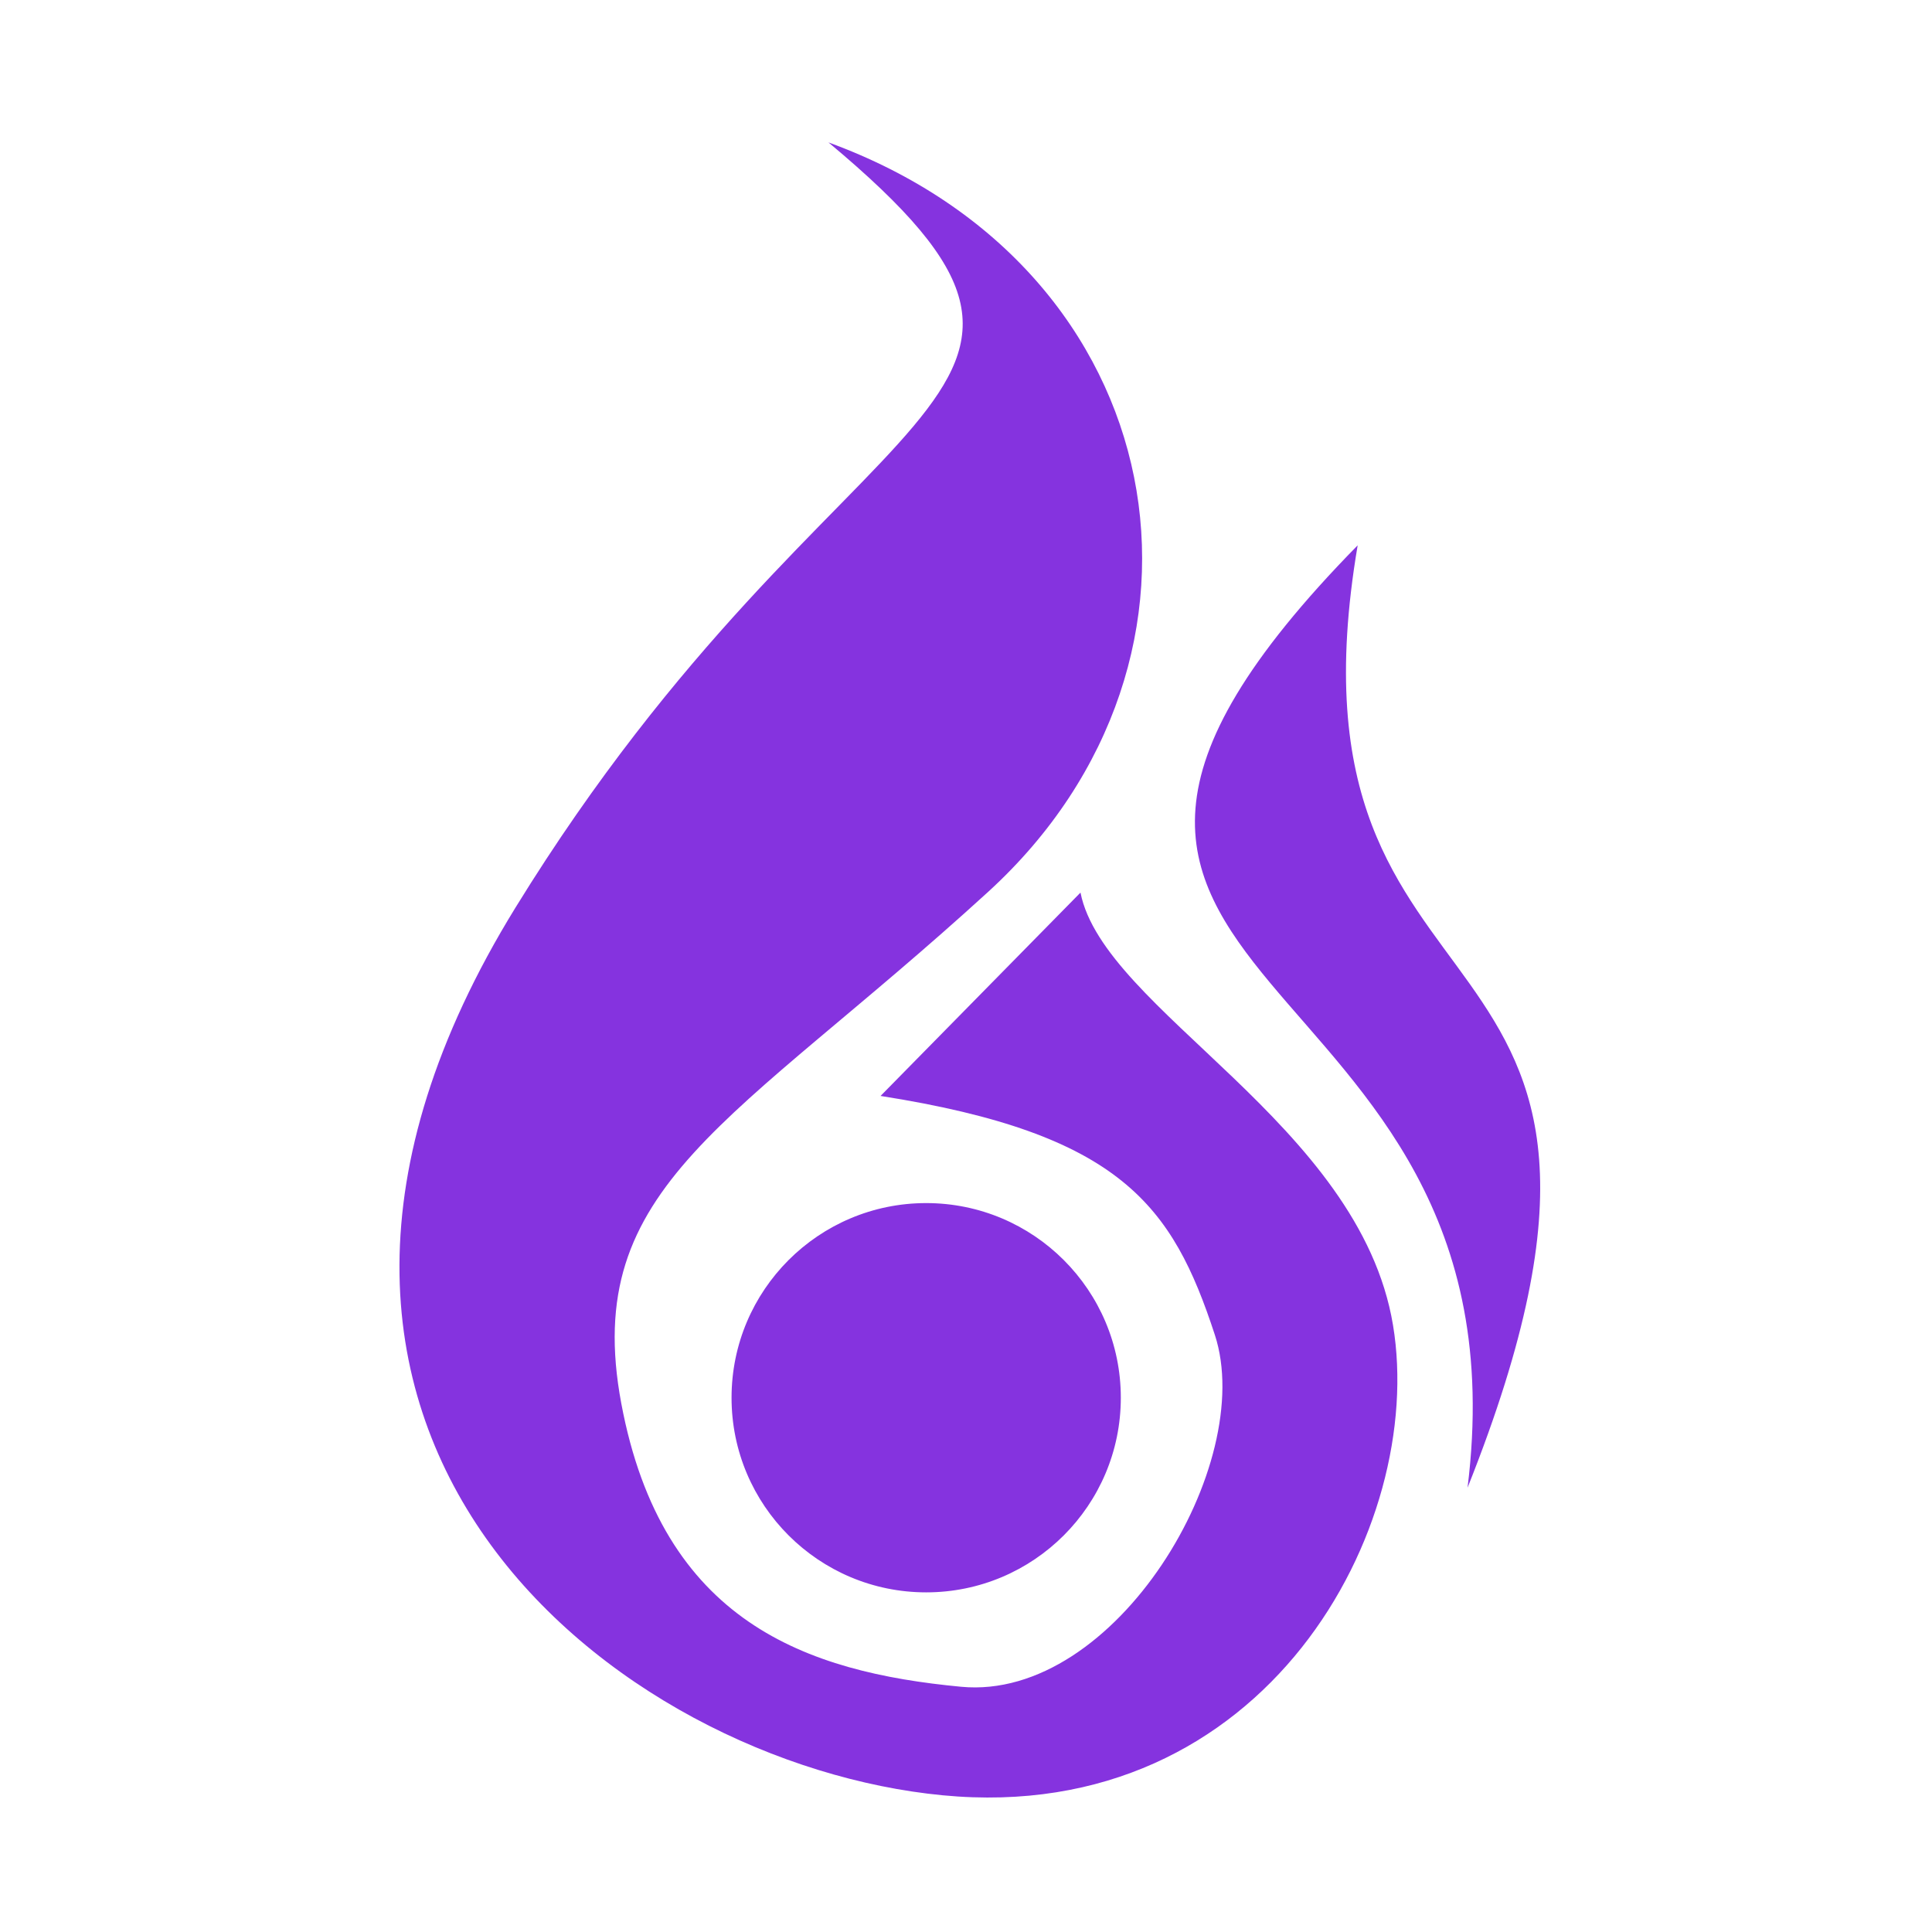
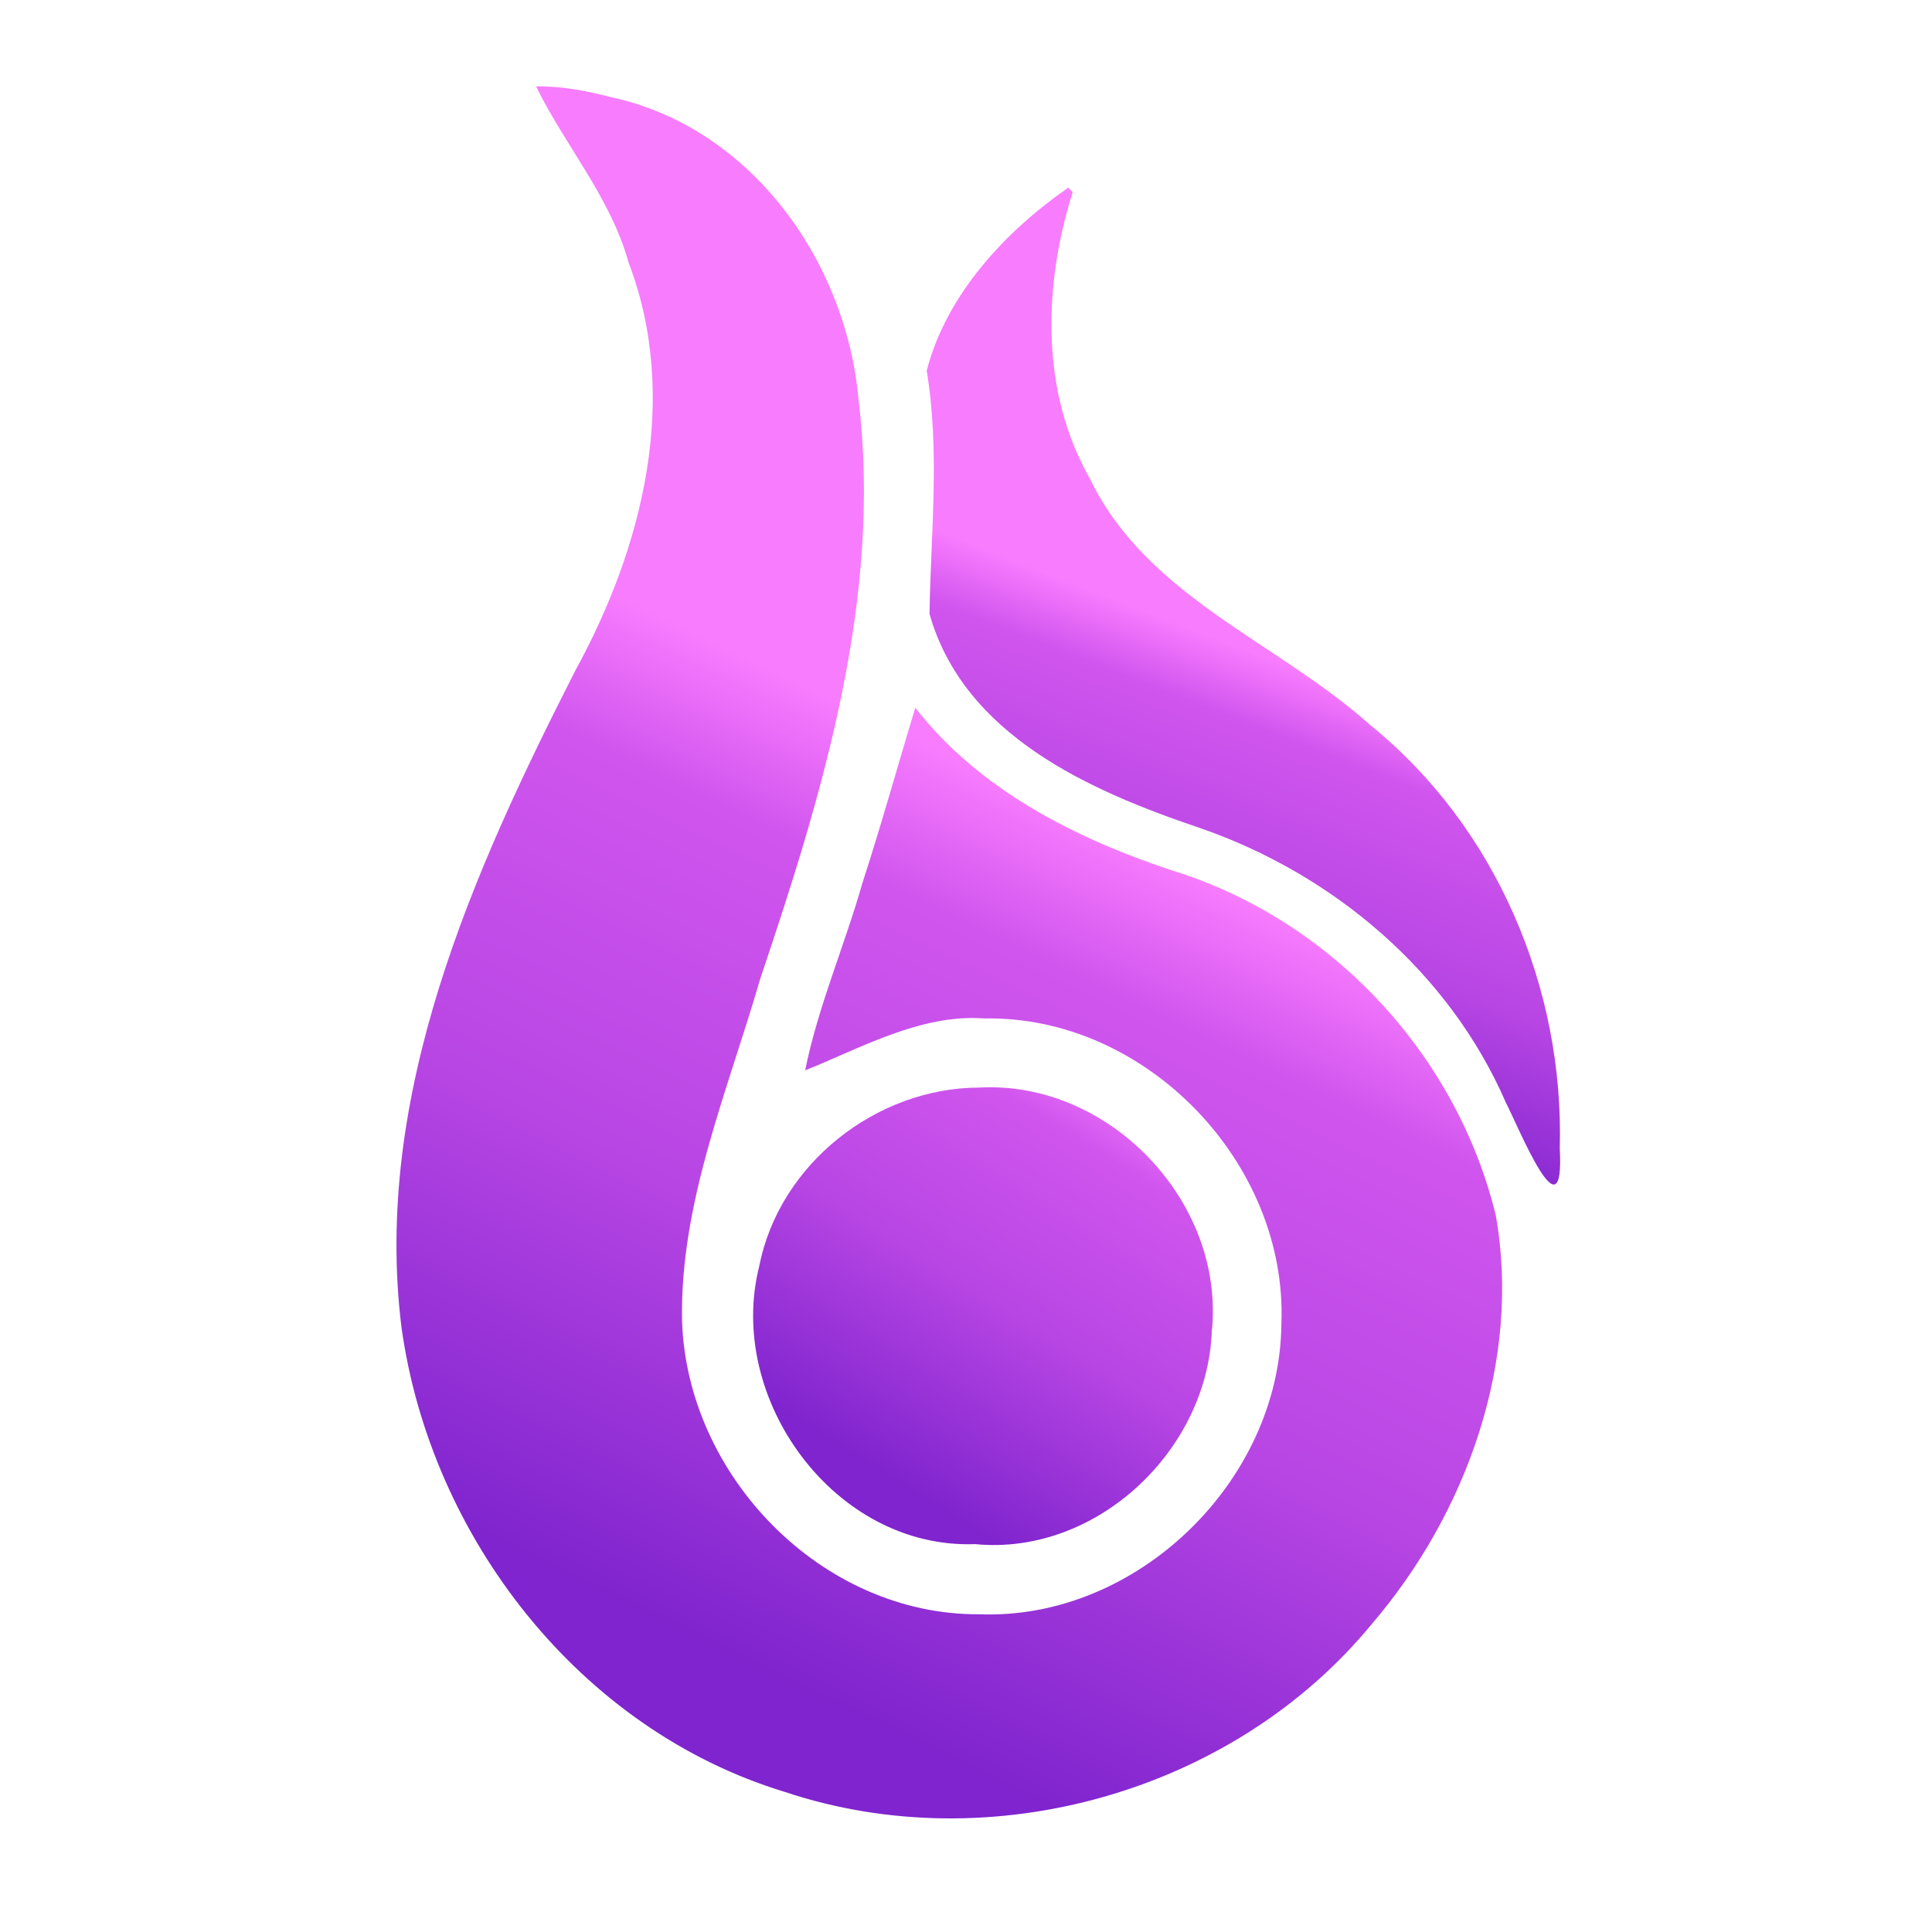
- <svg xmlns="http://www.w3.org/2000/svg" xml:space="preserve" width="1024" height="1024">
-   <path fill="#8533df" d="M 439.099,75.479 C 622.864,142.475 659.045,349.11 523.799,472.648 388.553,596.185 307.604,627.867 329.29,743.82 350.976,859.774 427.433,886.253 509.391,894.019 591.349,901.786 666.298,775.962 643.893,707.503 621.488,639.044 594.208,600.896 466.712,580.87 L 572.681,473.089 c 12.386,62.526 147.895,122.334 165.645,229.271 C 756.077,809.297 671.074,967.981 499.694,951.548 328.313,935.115 100.708,761.079 273.215,481.047 445.722,201.014 607.75,216.081 439.099,75.479 Z M 719.594,289.034 C 673.399,561.067 904.72,470.275 777.825,788.523 813.78,499.21 482.284,530.788 719.594,289.034 Z M 490.897,637.661 A 103.16,103.16 0 0 1 594.056,740.82 103.16,103.16 0 0 1 490.897,843.984 103.16,103.16 0 0 1 387.738,740.82 103.16,103.16 0 0 1 490.897,637.661 Z" />
+ <svg xmlns="http://www.w3.org/2000/svg" xmlns:xlink="http://www.w3.org/1999/xlink" xml:space="preserve" width="1024" height="1024">
+   <defs>
+     <linearGradient id="c">
+       <stop offset=".045" stop-color="#7f24ce" />
+       <stop offset=".468" stop-color="#b846e4" />
+       <stop offset=".848" stop-color="#d055ee" />
+       <stop offset="1" stop-color="#f87cfe" />
+     </linearGradient>
+     <linearGradient id="b">
+       <stop offset=".045" stop-color="#7f24ce" />
+       <stop offset=".478" stop-color="#b846e4" />
+       <stop offset=".848" stop-color="#d055ee" />
+       <stop offset="1" stop-color="#f87cfe" />
+     </linearGradient>
+     <linearGradient id="a">
+       <stop offset=".045" stop-color="#7f24ce" />
+       <stop offset=".468" stop-color="#b846e4" />
+       <stop offset=".825" stop-color="#d055ee" />
+       <stop offset="1" stop-color="#f87cfe" />
+     </linearGradient>
+     <linearGradient xlink:href="#a" id="e" x1="496.519" x2="635.831" y1="813.477" y2="589.778" gradientUnits="userSpaceOnUse" />
+     <linearGradient xlink:href="#b" id="f" x1="269.585" x2="488.27" y1="847.204" y2="393.079" gradientUnits="userSpaceOnUse" />
+     <linearGradient xlink:href="#c" id="g" x1="635.831" x2="721.822" y1="589.778" y2="368.408" gradientUnits="userSpaceOnUse" />
+   </defs>
+   <path fill="url(#e)" d="m 519.209,576.441 c 68.718,-3.78 130.124,60.624 123.084,129.095 -2.362,63.397 -61.275,119.133 -125.477,112.882 -74.57,2.737 -132.284,-77.273 -114.359,-147.506 10.653,-54.043 62.063,-94.456 116.752,-94.471 z" paint-order="markers stroke fill" style="mix-blend-mode:normal" />
+   <path fill="url(#f)" d="m 284.148,45.799 c 15.021,30.868 39.541,58.938 49.035,93.388 27.379,71.77 7.51,150.9 -28.117,215.973 -54.57,107.155 -107.532,225.31 -92.265,348.389 15.419,111.184 94.448,213.209 203.221,246.218 109.188,36.448 237.823,0.142 311.03,-88.959 50.23,-58.559 79.483,-139.685 65.719,-216.785 C 771.83,558.297 705.027,486.955 620.537,461.136 569.341,444.03 518.869,418.45 485.119,375.117 c -8.398,27.565 -17.936,61.914 -27.953,92.682 -9.453,33.319 -23.597,65.652 -30.412,99.492 28.033,-11.024 60.926,-30.059 94.93,-27.488 85.587,-1.659 160.858,76.525 157.479,161.838 -0.69,83.312 -76.63,157.298 -160.331,153.958 -83.381,0.377 -154.844,-73.426 -157.339,-155.765 -1.143,-62.483 24.254,-121.658 41.38,-180.85 33.155,-98.268 64.944,-202.603 52.127,-307.429 C 448.473,138.401 397.989,67.478 323.993,51.529 310.99,48.179 297.636,45.537 284.148,45.799 Z" paint-order="markers stroke fill" style="mix-blend-mode:normal" />
+   <path fill="url(#g)" d="m 566.203,99.453 c -33.539,23.293 -64.694,56.849 -75.035,97.046 7.114,42.682 2.136,86.276 1.491,128.884 18.256,64.408 84.964,93.781 143.071,113.382 70.846,24.444 132.286,76.302 162.425,145.659 7.031,13.702 31.206,73.512 28.553,24.265 C 829.119,523.737 792.986,438.334 726.48,384.467 677.375,340.377 608.008,316.534 577.666,253.719 551.392,207.629 552.947,151.143 568.559,101.809 l -1.178,-1.178 z" paint-order="markers stroke fill" style="mix-blend-mode:normal" />
</svg>
